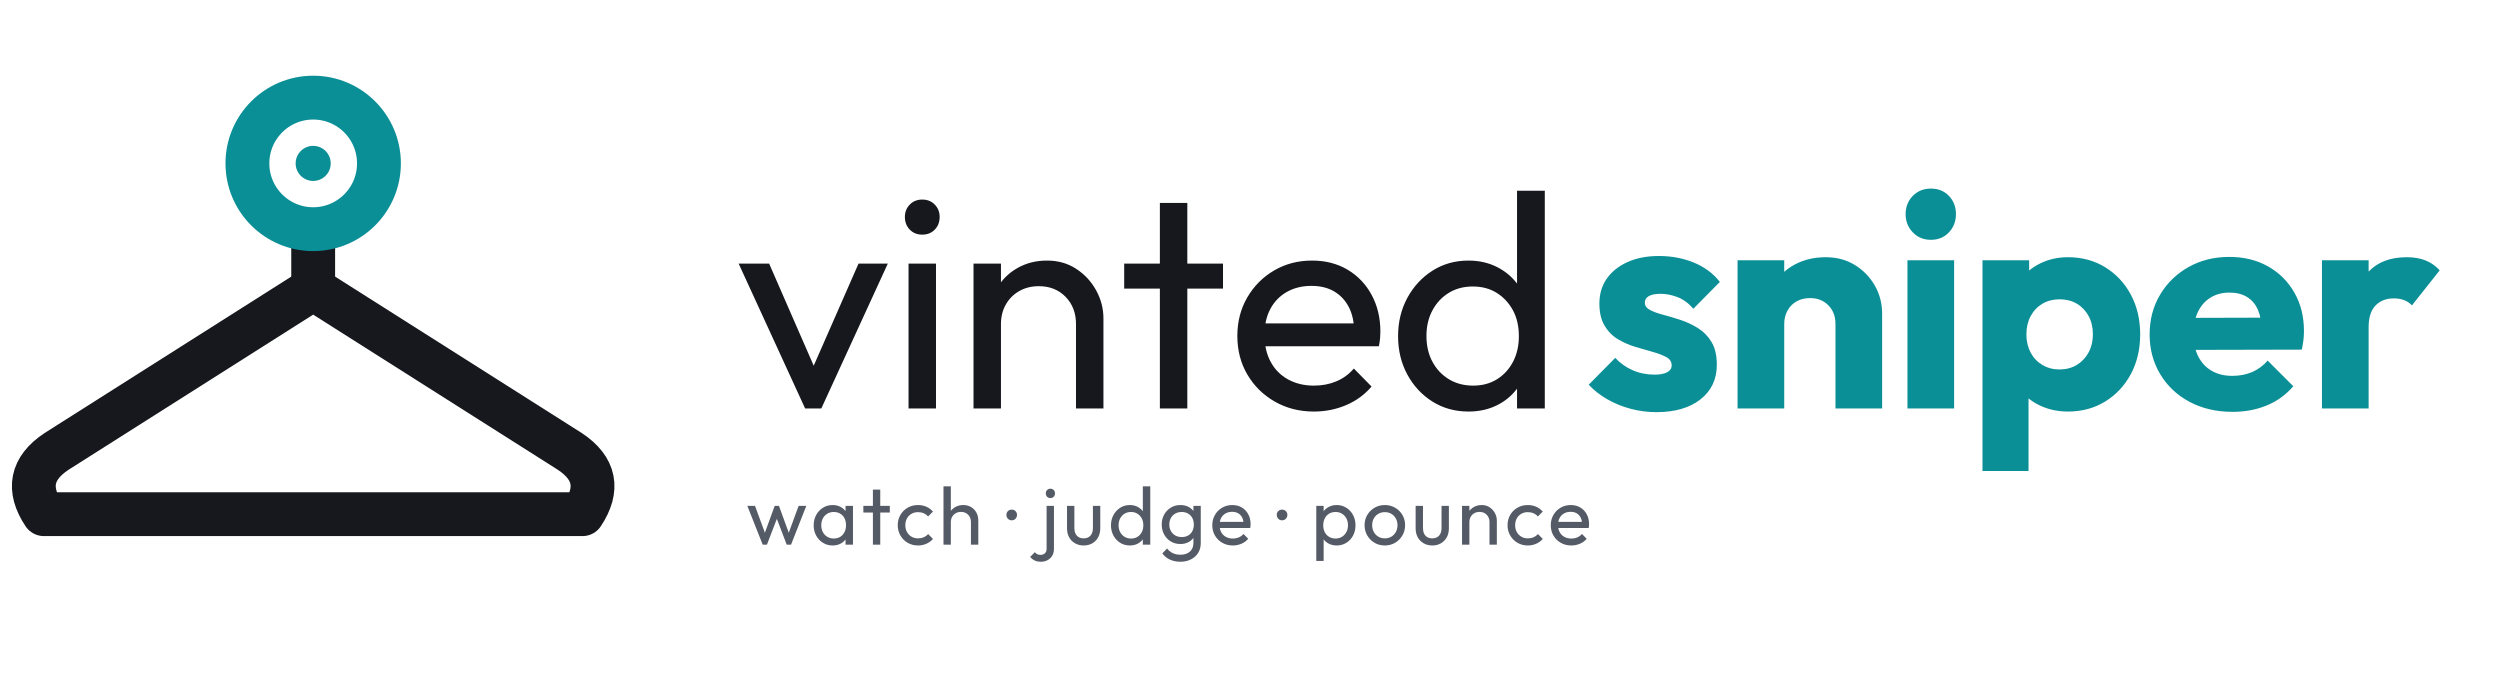
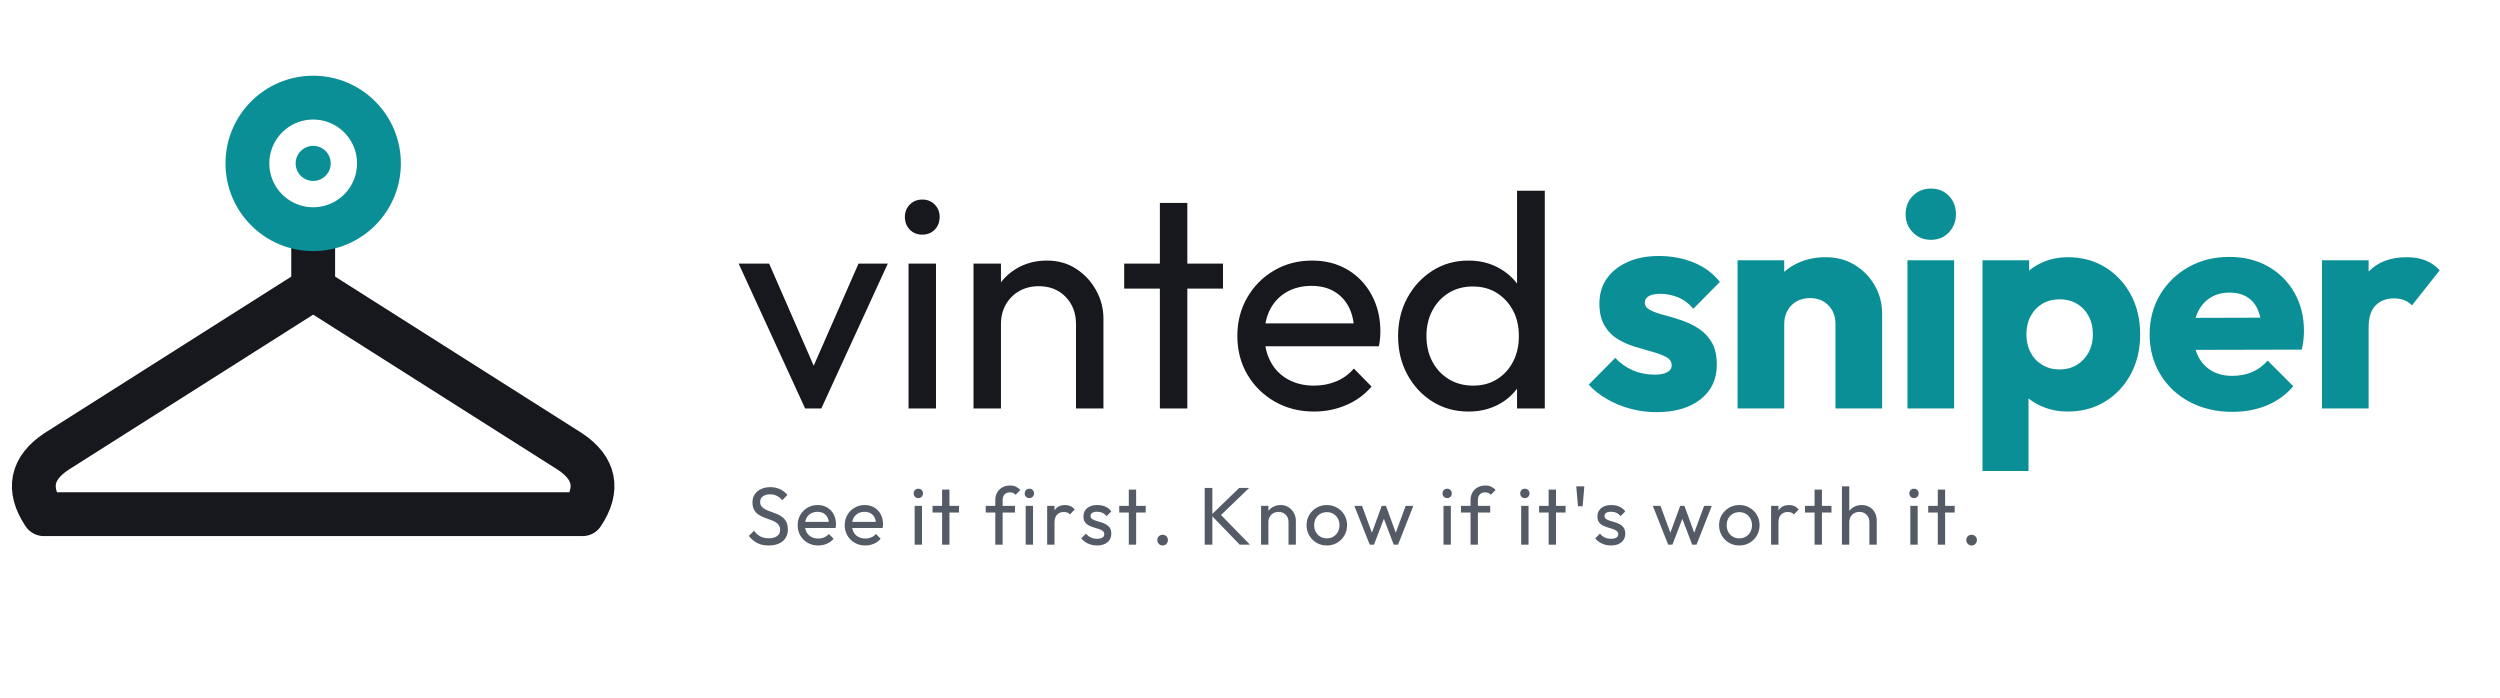
- <svg xmlns="http://www.w3.org/2000/svg" viewBox="0 0 918 256" width="918" height="256" role="img" aria-label="vinted-sniper — watch · judge · pounce">
+ <svg xmlns="http://www.w3.org/2000/svg" viewBox="0 0 918 256" width="918" height="256" role="img" aria-label="vinted-sniper — See it first. Know if it's worth it.">
  <g transform="translate(0 14) scale(2.3)" fill="none" stroke-linecap="round" stroke-linejoin="round">
    <path d="M50 40 L9 66 Q3 70 7 76 L93 76 Q97 70 91 66 Z" stroke="#16181D" stroke-width="7" />
    <path d="M50 40 V31" stroke="#16181D" stroke-width="7" />
    <circle cx="50" cy="20" r="10.5" stroke="#0B8F97" stroke-width="7" />
    <circle cx="50" cy="20" r="2.8" fill="#0B8F97" stroke="none" />
  </g>
  <path d="M295.648 150.0 271.232 96.8H282.432L302.032 141.712H295.536L315.248 96.8H326.0L301.584 150.0ZM333.616 150.0V96.8H343.696V150.0ZM338.656 86.16Q335.856 86.16 334.064 84.312Q332.272 82.464 332.272 79.664Q332.272 76.976 334.064 75.128Q335.856 73.28 338.656 73.28Q341.456 73.28 343.248 75.128Q345.04 76.976 345.04 79.664Q345.04 82.464 343.248 84.312Q341.456 86.16 338.656 86.16ZM395.104 150.0V118.976Q395.104 112.928 391.296 109.008Q387.488 105.088 381.44 105.088Q377.408 105.088 374.272 106.88Q371.136 108.672 369.344 111.808Q367.552 114.944 367.552 118.976L363.408 116.624Q363.408 110.576 366.096 105.872Q368.784 101.168 373.6 98.424Q378.416 95.68 384.464 95.68Q390.512 95.68 395.16 98.704Q399.808 101.728 402.496 106.6Q405.184 111.472 405.184 116.96V150.0ZM357.472 150.0V96.8H367.552V150.0ZM425.904 150.0V74.512H435.984V150.0ZM412.8 105.984V96.8H449.088V105.984ZM482.464 151.12Q474.512 151.12 468.128 147.48Q461.744 143.84 458.048 137.568Q454.352 131.296 454.352 123.344Q454.352 115.504 457.992 109.232Q461.632 102.96 467.848 99.32Q474.064 95.68 481.792 95.68Q489.184 95.68 494.84 99.04Q500.496 102.4 503.688 108.336Q506.88 114.272 506.88 121.776Q506.88 122.896 506.768 124.184Q506.656 125.472 506.32 127.152H461.408V118.752H500.944L497.248 122.0Q497.248 116.624 495.344 112.872Q493.44 109.12 489.968 107.048Q486.496 104.976 481.568 104.976Q476.416 104.976 472.496 107.216Q468.576 109.456 466.448 113.488Q464.32 117.52 464.32 123.008Q464.32 128.608 466.56 132.808Q468.8 137.008 472.944 139.304Q477.088 141.6 482.464 141.6Q486.944 141.6 490.696 140.032Q494.448 138.464 497.136 135.328L503.632 141.936Q499.824 146.416 494.28 148.768Q488.736 151.12 482.464 151.12ZM539.248 151.12Q531.856 151.12 526.032 147.48Q520.208 143.84 516.792 137.568Q513.376 131.296 513.376 123.456Q513.376 115.616 516.792 109.344Q520.208 103.072 526.032 99.376Q531.856 95.68 539.248 95.68Q545.184 95.68 550.0 98.2Q554.816 100.72 557.784 105.144Q560.752 109.568 561.088 115.392V131.408Q560.752 137.12 557.84 141.6Q554.928 146.08 550.112 148.6Q545.296 151.12 539.248 151.12ZM540.928 141.6Q545.968 141.6 549.72 139.248Q553.472 136.896 555.6 132.808Q557.728 128.72 557.728 123.456Q557.728 117.968 555.544 113.936Q553.36 109.904 549.608 107.552Q545.856 105.2 540.816 105.2Q535.776 105.2 531.968 107.552Q528.16 109.904 525.976 113.992Q523.792 118.08 523.792 123.344Q523.792 128.72 525.976 132.808Q528.16 136.896 532.024 139.248Q535.888 141.6 540.928 141.6ZM567.248 150.0H557.056V135.664L558.96 122.672L557.056 109.792V70.032H567.248Z" fill="#16181D" />
  <path d="M608.24 151.344Q603.424 151.344 598.776 150.112Q594.128 148.88 590.152 146.584Q586.176 144.288 583.376 141.264L593.12 131.408Q595.808 134.32 599.504 135.944Q603.2 137.568 607.568 137.568Q610.592 137.568 612.216 136.672Q613.84 135.776 613.84 134.208Q613.84 132.192 611.88 131.128Q609.92 130.064 606.896 129.224Q603.872 128.384 600.512 127.376Q597.152 126.368 594.128 124.576Q591.104 122.784 589.2 119.592Q587.296 116.4 587.296 111.472Q587.296 106.208 589.984 102.344Q592.672 98.48 597.6 96.24Q602.528 94.0 609.136 94.0Q616.08 94.0 621.96 96.408Q627.84 98.816 631.536 103.52L621.792 113.376Q619.216 110.352 616.024 109.12Q612.832 107.888 609.808 107.888Q606.896 107.888 605.44 108.728Q603.984 109.568 603.984 111.136Q603.984 112.816 605.888 113.824Q607.792 114.832 610.816 115.616Q613.84 116.4 617.2 117.52Q620.56 118.64 623.584 120.544Q626.608 122.448 628.512 125.64Q630.416 128.832 630.416 133.984Q630.416 141.936 624.424 146.64Q618.432 151.344 608.24 151.344ZM673.984 150.0V118.976Q673.984 114.72 671.352 112.088Q668.72 109.456 664.688 109.456Q661.888 109.456 659.76 110.632Q657.632 111.808 656.4 113.992Q655.168 116.176 655.168 118.976L648.56 115.728Q648.56 109.344 651.36 104.528Q654.16 99.712 659.144 97.08Q664.128 94.448 670.4 94.448Q676.448 94.448 681.096 97.304Q685.744 100.16 688.432 104.864Q691.12 109.568 691.12 115.168V150.0ZM638.032 150.0V95.568H655.168V150.0ZM700.416 150.0V95.568H717.552V150.0ZM709.04 88.064Q705.008 88.064 702.376 85.32Q699.744 82.576 699.744 78.656Q699.744 74.624 702.376 71.936Q705.008 69.248 709.04 69.248Q713.072 69.248 715.648 71.936Q718.224 74.624 718.224 78.656Q718.224 82.576 715.648 85.32Q713.072 88.064 709.04 88.064ZM759.328 151.12Q753.84 151.12 749.248 148.992Q744.656 146.864 741.744 143.112Q738.832 139.36 738.384 134.544V111.584Q738.832 106.768 741.744 102.848Q744.656 98.928 749.248 96.688Q753.84 94.448 759.328 94.448Q767.056 94.448 773.048 98.144Q779.04 101.84 782.456 108.224Q785.872 114.608 785.872 122.784Q785.872 130.96 782.456 137.344Q779.04 143.728 773.048 147.424Q767.056 151.12 759.328 151.12ZM727.968 172.96V95.568H745.104V109.568L742.304 122.784L744.88 136.0V172.96ZM756.192 135.664Q759.888 135.664 762.632 133.984Q765.376 132.304 766.944 129.392Q768.512 126.48 768.512 122.784Q768.512 118.976 766.944 116.064Q765.376 113.152 762.632 111.528Q759.888 109.904 756.304 109.904Q752.72 109.904 749.976 111.528Q747.232 113.152 745.664 116.064Q744.096 118.976 744.096 122.784Q744.096 126.48 745.608 129.392Q747.12 132.304 749.92 133.984Q752.72 135.664 756.192 135.664ZM819.808 151.232Q810.96 151.232 804.072 147.592Q797.184 143.952 793.264 137.456Q789.344 130.96 789.344 122.784Q789.344 114.608 793.208 108.168Q797.072 101.728 803.68 98.032Q810.288 94.336 818.576 94.336Q826.64 94.336 832.8 97.808Q838.96 101.28 842.488 107.44Q846.016 113.6 846.016 121.552Q846.016 123.008 845.848 124.632Q845.68 126.256 845.232 128.384L798.304 128.496V116.736L837.952 116.624L830.56 121.552Q830.448 116.848 829.104 113.768Q827.76 110.688 825.128 109.064Q822.496 107.44 818.688 107.44Q814.656 107.44 811.688 109.288Q808.72 111.136 807.096 114.496Q805.472 117.856 805.472 122.672Q805.472 127.488 807.208 130.904Q808.944 134.32 812.136 136.168Q815.328 138.016 819.696 138.016Q823.728 138.016 826.976 136.616Q830.224 135.216 832.688 132.416L842.096 141.824Q838.064 146.528 832.352 148.88Q826.64 151.232 819.808 151.232ZM852.624 150.0V95.568H869.76V150.0ZM869.76 120.096 862.592 114.496Q864.72 104.976 869.76 99.712Q874.8 94.448 883.76 94.448Q887.68 94.448 890.648 95.624Q893.616 96.8 895.856 99.264L885.664 112.144Q884.544 110.912 882.864 110.24Q881.184 109.568 879.056 109.568Q874.8 109.568 872.28 112.2Q869.76 114.832 869.76 120.096Z" fill="#0B8F97" />
-   <path d="M280.06 200.0 274.42 185.75H277.24L281.32 196.85H280.42L284.47 185.75H286.03L290.08 196.85H289.18L293.26 185.75H296.08L290.47 200.0H288.88L284.77 189.23H285.76L281.62 200.0ZM305.74 200.3Q303.79 200.3 302.2 199.325Q300.61 198.35 299.695 196.67Q298.78 194.99 298.78 192.89Q298.78 190.79 299.695 189.11Q300.61 187.43 302.185 186.44Q303.76 185.45 305.74 185.45Q307.36 185.45 308.635 186.125Q309.91 186.8 310.69 187.985Q311.47 189.17 311.56 190.73V195.02Q311.47 196.55 310.705 197.75Q309.94 198.95 308.665 199.625Q307.39 200.3 305.74 200.3ZM306.19 197.75Q308.2 197.75 309.43 196.385Q310.66 195.02 310.66 192.89Q310.66 191.42 310.105 190.325Q309.55 189.23 308.53 188.615Q307.51 188.0 306.16 188.0Q304.81 188.0 303.775 188.63Q302.74 189.26 302.155 190.355Q301.57 191.45 301.57 192.86Q301.57 194.3 302.155 195.395Q302.74 196.49 303.79 197.12Q304.84 197.75 306.19 197.75ZM310.48 200.0V196.16L310.99 192.68L310.48 189.23V185.75H313.21V200.0ZM320.53 200.0V179.78H323.23V200.0ZM317.02 188.21V185.75H326.74V188.21ZM337.09 200.3Q334.99 200.3 333.295 199.31Q331.6 198.32 330.625 196.625Q329.65 194.93 329.65 192.86Q329.65 190.76 330.625 189.08Q331.6 187.4 333.295 186.425Q334.99 185.45 337.09 185.45Q338.74 185.45 340.15 186.065Q341.56 186.68 342.58 187.85L340.78 189.65Q340.12 188.87 339.175 188.465Q338.23 188.06 337.09 188.06Q335.74 188.06 334.69 188.675Q333.64 189.29 333.04 190.37Q332.44 191.45 332.44 192.86Q332.44 194.27 333.04 195.35Q333.64 196.43 334.69 197.06Q335.74 197.69 337.09 197.69Q338.23 197.69 339.175 197.285Q340.12 196.88 340.81 196.1L342.58 197.9Q341.59 199.04 340.165 199.67Q338.74 200.3 337.09 200.3ZM356.53 200.0V191.69Q356.53 190.07 355.51 189.02Q354.49 187.97 352.87 187.97Q351.79 187.97 350.95 188.45Q350.11 188.93 349.63 189.77Q349.15 190.61 349.15 191.69L348.04 191.06Q348.04 189.44 348.76 188.18Q349.48 186.92 350.77 186.185Q352.06 185.45 353.68 185.45Q355.3 185.45 356.545 186.17Q357.79 186.89 358.51 188.18Q359.23 189.47 359.23 191.15V200.0ZM346.45 200.0V178.58H349.15V200.0ZM371.5 191.06Q370.66 191.06 370.105 190.475Q369.55 189.89 369.55 189.08Q369.55 188.24 370.105 187.685Q370.66 187.13 371.5 187.13Q372.34 187.13 372.895 187.685Q373.45 188.24 373.45 189.08Q373.45 189.89 372.895 190.475Q372.34 191.06 371.5 191.06ZM382.27 206.27Q380.89 206.27 379.945 205.82Q379 205.37 378.25 204.53L379.99 202.76Q380.41 203.27 380.905 203.51Q381.4 203.75 382.09 203.75Q382.99 203.75 383.65 203.195Q384.31 202.64 384.31 201.53V185.75H387.01V201.5Q387.01 203.06 386.35 204.11Q385.69 205.16 384.61 205.715Q383.53 206.27 382.27 206.27ZM385.69 182.9Q384.97 182.9 384.49 182.405Q384.01 181.91 384.01 181.16Q384.01 180.44 384.49 179.945Q384.97 179.45 385.69 179.45Q386.44 179.45 386.92 179.945Q387.4 180.44 387.4 181.16Q387.4 181.91 386.92 182.405Q386.44 182.9 385.69 182.9ZM397.93 200.3Q396.16 200.3 394.765 199.505Q393.37 198.71 392.59 197.3Q391.81 195.89 391.81 194.03V185.75H394.51V193.91Q394.51 195.08 394.915 195.935Q395.32 196.79 396.1 197.24Q396.88 197.69 397.93 197.69Q399.52 197.69 400.42 196.685Q401.32 195.68 401.32 193.91V185.75H404.02V194.03Q404.02 195.89 403.24 197.3Q402.46 198.71 401.095 199.505Q399.73 200.3 397.93 200.3ZM414.88 200.3Q412.9 200.3 411.34 199.325Q409.78 198.35 408.865 196.67Q407.95 194.99 407.95 192.89Q407.95 190.79 408.865 189.11Q409.78 187.43 411.34 186.44Q412.9 185.45 414.88 185.45Q416.47 185.45 417.76 186.125Q419.05 186.8 419.845 187.985Q420.64 189.17 420.73 190.73V195.02Q420.64 196.55 419.86 197.75Q419.08 198.95 417.79 199.625Q416.5 200.3 414.88 200.3ZM415.33 197.75Q416.68 197.75 417.685 197.12Q418.69 196.49 419.26 195.395Q419.83 194.3 419.83 192.89Q419.83 191.42 419.245 190.34Q418.66 189.26 417.655 188.63Q416.65 188.0 415.3 188.0Q413.95 188.0 412.93 188.63Q411.91 189.26 411.325 190.355Q410.74 191.45 410.74 192.86Q410.74 194.3 411.325 195.395Q411.91 196.49 412.945 197.12Q413.98 197.75 415.33 197.75ZM422.38 200.0H419.65V196.16L420.16 192.68L419.65 189.23V178.58H422.38ZM433.42 206.27Q431.23 206.27 429.535 205.46Q427.84 204.65 426.82 203.18L428.56 201.41Q429.43 202.52 430.63 203.105Q431.83 203.69 433.48 203.69Q435.67 203.69 436.945 202.535Q438.22 201.38 438.22 199.43V195.89L438.7 192.68L438.22 189.5V185.75H440.92V199.43Q440.92 201.47 439.975 203.0Q439.03 204.53 437.335 205.4Q435.64 206.27 433.42 206.27ZM433.42 199.76Q431.47 199.76 429.925 198.83Q428.38 197.9 427.48 196.265Q426.58 194.63 426.58 192.59Q426.58 190.55 427.48 188.945Q428.38 187.34 429.925 186.395Q431.47 185.45 433.42 185.45Q435.1 185.45 436.39 186.11Q437.68 186.77 438.445 187.955Q439.21 189.14 439.27 190.73V194.51Q439.18 196.07 438.415 197.255Q437.65 198.44 436.36 199.1Q435.07 199.76 433.42 199.76ZM433.96 197.21Q435.28 197.21 436.285 196.64Q437.29 196.07 437.83 195.035Q438.37 194.0 438.37 192.62Q438.37 191.24 437.815 190.205Q437.26 189.17 436.27 188.585Q435.28 188.0 433.93 188.0Q432.58 188.0 431.56 188.585Q430.54 189.17 429.955 190.205Q429.37 191.24 429.37 192.59Q429.37 193.94 429.955 194.99Q430.54 196.04 431.575 196.625Q432.61 197.21 433.96 197.21ZM452.68 200.3Q450.55 200.3 448.84 199.325Q447.13 198.35 446.14 196.67Q445.15 194.99 445.15 192.86Q445.15 190.76 446.125 189.08Q447.1 187.4 448.765 186.425Q450.43 185.45 452.5 185.45Q454.48 185.45 455.995 186.35Q457.51 187.25 458.365 188.84Q459.22 190.43 459.22 192.44Q459.22 192.74 459.19 193.085Q459.16 193.43 459.07 193.88H447.04V191.63H457.63L456.64 192.5Q456.64 191.06 456.13 190.055Q455.62 189.05 454.69 188.495Q453.76 187.94 452.44 187.94Q451.06 187.94 450.01 188.54Q448.96 189.14 448.39 190.22Q447.82 191.3 447.82 192.77Q447.82 194.27 448.42 195.395Q449.02 196.52 450.13 197.135Q451.24 197.75 452.68 197.75Q453.88 197.75 454.885 197.33Q455.89 196.91 456.61 196.07L458.35 197.84Q457.33 199.04 455.845 199.67Q454.36 200.3 452.68 200.3ZM470.77 191.06Q469.93 191.06 469.375 190.475Q468.82 189.89 468.82 189.08Q468.82 188.24 469.375 187.685Q469.93 187.13 470.77 187.13Q471.61 187.13 472.165 187.685Q472.72 188.24 472.72 189.08Q472.72 189.89 472.165 190.475Q471.61 191.06 470.77 191.06ZM490.84 200.3Q489.22 200.3 487.915 199.625Q486.61 198.95 485.83 197.75Q485.05 196.55 484.96 195.02V190.73Q485.05 189.17 485.845 187.985Q486.64 186.8 487.945 186.125Q489.25 185.45 490.84 185.45Q492.79 185.45 494.365 186.44Q495.94 187.43 496.84 189.11Q497.74 190.79 497.74 192.89Q497.74 194.99 496.84 196.67Q495.94 198.35 494.365 199.325Q492.79 200.3 490.84 200.3ZM483.34 205.97V185.75H486.04V189.5L485.53 192.95L486.04 196.43V205.97ZM490.39 197.75Q491.74 197.75 492.76 197.12Q493.78 196.49 494.38 195.395Q494.98 194.3 494.98 192.86Q494.98 191.45 494.38 190.34Q493.78 189.23 492.76 188.615Q491.74 188.0 490.42 188.0Q489.07 188.0 488.05 188.615Q487.03 189.23 486.46 190.34Q485.89 191.45 485.89 192.89Q485.89 194.3 486.445 195.395Q487 196.49 488.035 197.12Q489.07 197.75 490.39 197.75ZM508.51 200.3Q506.41 200.3 504.73 199.31Q503.05 198.32 502.06 196.625Q501.07 194.93 501.07 192.83Q501.07 190.76 502.06 189.095Q503.05 187.43 504.73 186.44Q506.41 185.45 508.51 185.45Q510.58 185.45 512.275 186.425Q513.97 187.4 514.96 189.08Q515.95 190.76 515.95 192.83Q515.95 194.93 514.96 196.625Q513.97 198.32 512.275 199.31Q510.58 200.3 508.51 200.3ZM508.51 197.69Q509.86 197.69 510.91 197.06Q511.96 196.43 512.56 195.335Q513.16 194.24 513.16 192.83Q513.16 191.45 512.545 190.37Q511.93 189.29 510.895 188.675Q509.86 188.06 508.51 188.06Q507.16 188.06 506.11 188.675Q505.06 189.29 504.46 190.37Q503.86 191.45 503.86 192.83Q503.86 194.24 504.46 195.335Q505.06 196.43 506.11 197.06Q507.16 197.69 508.51 197.69ZM525.94 200.3Q524.17 200.3 522.775 199.505Q521.38 198.71 520.6 197.3Q519.82 195.89 519.82 194.03V185.75H522.52V193.91Q522.52 195.08 522.925 195.935Q523.33 196.79 524.11 197.24Q524.89 197.69 525.94 197.69Q527.53 197.69 528.43 196.685Q529.33 195.68 529.33 193.91V185.75H532.03V194.03Q532.03 195.89 531.25 197.3Q530.47 198.71 529.105 199.505Q527.74 200.3 525.94 200.3ZM546.94 200.0V191.69Q546.94 190.07 545.92 189.02Q544.9 187.97 543.28 187.97Q542.2 187.97 541.36 188.45Q540.52 188.93 540.04 189.77Q539.56 190.61 539.56 191.69L538.45 191.06Q538.45 189.44 539.17 188.18Q539.89 186.92 541.18 186.185Q542.47 185.45 544.09 185.45Q545.71 185.45 546.955 186.26Q548.2 187.07 548.92 188.375Q549.64 189.68 549.64 191.15V200.0ZM536.86 200.0V185.75H539.56V200.0ZM561.01 200.3Q558.91 200.3 557.215 199.31Q555.52 198.32 554.545 196.625Q553.57 194.93 553.57 192.86Q553.57 190.76 554.545 189.08Q555.52 187.4 557.215 186.425Q558.91 185.45 561.01 185.45Q562.66 185.45 564.07 186.065Q565.48 186.68 566.5 187.85L564.7 189.65Q564.04 188.87 563.095 188.465Q562.15 188.06 561.01 188.06Q559.66 188.06 558.61 188.675Q557.56 189.29 556.96 190.37Q556.36 191.45 556.36 192.86Q556.36 194.27 556.96 195.35Q557.56 196.43 558.61 197.06Q559.66 197.69 561.01 197.69Q562.15 197.69 563.095 197.285Q564.04 196.88 564.73 196.1L566.5 197.9Q565.51 199.04 564.085 199.67Q562.66 200.3 561.01 200.3ZM576.97 200.3Q574.84 200.3 573.13 199.325Q571.42 198.35 570.43 196.67Q569.44 194.99 569.44 192.86Q569.44 190.76 570.415 189.08Q571.39 187.4 573.055 186.425Q574.72 185.45 576.79 185.45Q578.77 185.45 580.285 186.35Q581.8 187.25 582.655 188.84Q583.51 190.43 583.51 192.44Q583.51 192.74 583.48 193.085Q583.45 193.43 583.36 193.88H571.33V191.63H581.92L580.93 192.5Q580.93 191.06 580.42 190.055Q579.91 189.05 578.98 188.495Q578.05 187.94 576.73 187.94Q575.35 187.94 574.3 188.54Q573.25 189.14 572.68 190.22Q572.11 191.3 572.11 192.77Q572.11 194.27 572.71 195.395Q573.31 196.52 574.42 197.135Q575.53 197.75 576.97 197.75Q578.17 197.75 579.175 197.33Q580.18 196.91 580.9 196.07L582.64 197.84Q581.62 199.04 580.135 199.67Q578.65 200.3 576.97 200.3Z" fill="#545B66" />
+   <path d="M282.25 200.3Q279.79 200.3 278.05 199.4Q276.31 198.5 274.96 196.79L276.88 194.87Q277.87 196.25 279.16 196.955Q280.45 197.66 282.34 197.66Q284.2 197.66 285.325 196.85Q286.45 196.04 286.45 194.63Q286.45 193.46 285.91 192.74Q285.37 192.02 284.455 191.555Q283.54 191.09 282.46 190.715Q281.38 190.34 280.3 189.905Q279.22 189.47 278.32 188.825Q277.42 188.18 276.865 187.13Q276.31 186.08 276.31 184.49Q276.31 182.72 277.165 181.475Q278.02 180.23 279.505 179.555Q280.99 178.88 282.85 178.88Q284.89 178.88 286.51 179.675Q288.13 180.47 289.15 181.76L287.23 183.68Q286.3 182.6 285.235 182.06Q284.17 181.52 282.79 181.52Q281.11 181.52 280.12 182.255Q279.13 182.99 279.13 184.31Q279.13 185.36 279.685 186.005Q280.24 186.65 281.14 187.1Q282.04 187.55 283.135 187.925Q284.23 188.3 285.31 188.75Q286.39 189.2 287.29 189.89Q288.19 190.58 288.745 191.675Q289.3 192.77 289.3 194.42Q289.3 197.18 287.395 198.74Q285.49 200.3 282.25 200.3ZM300.43 200.3Q298.3 200.3 296.59 199.325Q294.88 198.35 293.89 196.67Q292.9 194.99 292.9 192.86Q292.9 190.76 293.875 189.08Q294.85 187.4 296.515 186.425Q298.18 185.45 300.25 185.45Q302.23 185.45 303.745 186.35Q305.26 187.25 306.115 188.84Q306.97 190.43 306.97 192.44Q306.97 192.74 306.94 193.085Q306.91 193.43 306.82 193.88H294.79V191.63H305.38L304.39 192.5Q304.39 191.06 303.88 190.055Q303.37 189.05 302.44 188.495Q301.51 187.94 300.19 187.94Q298.81 187.94 297.76 188.54Q296.71 189.14 296.14 190.22Q295.57 191.3 295.57 192.77Q295.57 194.27 296.17 195.395Q296.77 196.52 297.88 197.135Q298.99 197.75 300.43 197.75Q301.63 197.75 302.635 197.33Q303.64 196.91 304.36 196.07L306.1 197.84Q305.08 199.04 303.595 199.67Q302.11 200.3 300.43 200.3ZM317.71 200.3Q315.58 200.3 313.87 199.325Q312.16 198.35 311.17 196.67Q310.18 194.99 310.18 192.86Q310.18 190.76 311.155 189.08Q312.13 187.4 313.795 186.425Q315.46 185.45 317.53 185.45Q319.51 185.45 321.025 186.35Q322.54 187.25 323.395 188.84Q324.25 190.43 324.25 192.44Q324.25 192.74 324.22 193.085Q324.19 193.43 324.1 193.88H312.07V191.63H322.66L321.67 192.5Q321.67 191.06 321.16 190.055Q320.65 189.05 319.72 188.495Q318.79 187.94 317.47 187.94Q316.09 187.94 315.04 188.54Q313.99 189.14 313.42 190.22Q312.85 191.3 312.85 192.77Q312.85 194.27 313.45 195.395Q314.05 196.52 315.16 197.135Q316.27 197.75 317.71 197.75Q318.91 197.75 319.915 197.33Q320.92 196.91 321.64 196.07L323.38 197.84Q322.36 199.04 320.875 199.67Q319.39 200.3 317.71 200.3ZM335.86 200.0V185.75H338.56V200.0ZM337.21 182.9Q336.46 182.9 335.98 182.405Q335.5 181.91 335.5 181.16Q335.5 180.44 335.98 179.945Q336.46 179.45 337.21 179.45Q337.96 179.45 338.44 179.945Q338.92 180.44 338.92 181.16Q338.92 181.91 338.44 182.405Q337.96 182.9 337.21 182.9ZM345.94 200.0V179.78H348.64V200.0ZM342.43 188.21V185.75H352.15V188.21ZM365.47 200.0V183.62Q365.47 182.03 366.16 180.845Q366.85 179.66 368.065 178.97Q369.28 178.28 370.9 178.28Q372.13 178.28 373.03 178.7Q373.93 179.12 374.68 179.93L372.91 181.67Q372.52 181.25 372.04 181.025Q371.56 180.8 370.87 180.8Q369.58 180.8 368.875 181.55Q368.17 182.3 368.17 183.62V200.0ZM361.96 188.21V185.75H372.7V188.21ZM376.63 200.0V185.75H379.33V200.0ZM377.98 182.9Q377.23 182.9 376.75 182.405Q376.27 181.91 376.27 181.16Q376.27 180.44 376.75 179.945Q377.23 179.45 377.98 179.45Q378.73 179.45 379.21 179.945Q379.69 180.44 379.69 181.16Q379.69 181.91 379.21 182.405Q378.73 182.9 377.98 182.9ZM384.52 200.0V185.75H387.22V200.0ZM387.22 191.87 386.2 191.42Q386.2 188.69 387.46 187.07Q388.72 185.45 391.09 185.45Q392.17 185.45 393.04 185.825Q393.91 186.2 394.66 187.07L392.89 188.9Q392.44 188.42 391.9 188.21Q391.36 188.0 390.64 188.0Q389.14 188.0 388.18 188.96Q387.22 189.92 387.22 191.87ZM402.82 200.3Q401.62 200.3 400.555 199.985Q399.49 199.67 398.59 199.085Q397.69 198.5 397.03 197.69L398.77 195.95Q399.55 196.91 400.57 197.375Q401.59 197.84 402.85 197.84Q404.11 197.84 404.8 197.405Q405.49 196.97 405.49 196.19Q405.49 195.41 404.935 194.975Q404.38 194.54 403.51 194.255Q402.64 193.97 401.665 193.685Q400.69 193.4 399.82 192.95Q398.95 192.5 398.395 191.72Q397.84 190.94 397.84 189.65Q397.84 188.36 398.47 187.415Q399.1 186.47 400.225 185.96Q401.35 185.45 402.94 185.45Q404.62 185.45 405.925 186.035Q407.23 186.62 408.07 187.79L406.33 189.53Q405.73 188.75 404.845 188.33Q403.96 187.91 402.85 187.91Q401.68 187.91 401.065 188.315Q400.45 188.72 400.45 189.44Q400.45 190.16 400.99 190.55Q401.53 190.94 402.415 191.21Q403.3 191.48 404.26 191.765Q405.22 192.05 406.09 192.53Q406.96 193.01 407.515 193.82Q408.07 194.63 408.07 195.95Q408.07 197.96 406.645 199.13Q405.22 200.3 402.82 200.3ZM414.49 200.0V179.78H417.19V200.0ZM410.98 188.21V185.75H420.7V188.21ZM426.91 200.3Q426.07 200.3 425.515 199.715Q424.96 199.13 424.96 198.32Q424.96 197.48 425.515 196.925Q426.07 196.37 426.91 196.37Q427.75 196.37 428.305 196.925Q428.86 197.48 428.86 198.32Q428.86 199.13 428.305 199.715Q427.75 200.3 426.91 200.3ZM455.23 200.0 444.73 189.14 455.02 179.18H458.68L447.58 189.86V188.3L458.98 200.0ZM442.36 200.0V179.18H445.18V200.0ZM473.14 200.0V191.69Q473.14 190.07 472.12 189.02Q471.1 187.97 469.48 187.97Q468.4 187.97 467.56 188.45Q466.72 188.93 466.24 189.77Q465.76 190.61 465.76 191.69L464.65 191.06Q464.65 189.44 465.37 188.18Q466.09 186.92 467.38 186.185Q468.67 185.45 470.29 185.45Q471.91 185.45 473.155 186.26Q474.4 187.07 475.12 188.375Q475.84 189.68 475.84 191.15V200.0ZM463.06 200.0V185.75H465.76V200.0ZM487.21 200.3Q485.11 200.3 483.43 199.31Q481.75 198.32 480.76 196.625Q479.77 194.93 479.77 192.83Q479.77 190.76 480.76 189.095Q481.75 187.43 483.43 186.44Q485.11 185.45 487.21 185.45Q489.28 185.45 490.975 186.425Q492.67 187.4 493.66 189.08Q494.65 190.76 494.65 192.83Q494.65 194.93 493.66 196.625Q492.67 198.32 490.975 199.31Q489.28 200.3 487.21 200.3ZM487.21 197.69Q488.56 197.69 489.61 197.06Q490.66 196.43 491.26 195.335Q491.86 194.24 491.86 192.83Q491.86 191.45 491.245 190.37Q490.63 189.29 489.595 188.675Q488.56 188.06 487.21 188.06Q485.86 188.06 484.81 188.675Q483.76 189.29 483.16 190.37Q482.56 191.45 482.56 192.83Q482.56 194.24 483.16 195.335Q483.76 196.43 484.81 197.06Q485.86 197.69 487.21 197.69ZM502.96 200.0 497.32 185.75H500.14L504.22 196.85H503.32L507.37 185.75H508.93L512.98 196.85H512.08L516.16 185.75H518.98L513.37 200.0H511.78L507.67 189.23H508.66L504.52 200.0ZM530.05 200.0V185.75H532.75V200.0ZM531.4 182.9Q530.65 182.9 530.17 182.405Q529.69 181.91 529.69 181.16Q529.69 180.44 530.17 179.945Q530.65 179.45 531.4 179.45Q532.15 179.45 532.63 179.945Q533.11 180.44 533.11 181.16Q533.11 181.91 532.63 182.405Q532.15 182.9 531.4 182.9ZM539.98 200.0V183.62Q539.98 182.03 540.67 180.845Q541.36 179.66 542.575 178.97Q543.79 178.28 545.41 178.28Q546.64 178.28 547.54 178.7Q548.44 179.12 549.19 179.93L547.42 181.67Q547.03 181.25 546.55 181.025Q546.07 180.8 545.38 180.8Q544.09 180.8 543.385 181.55Q542.68 182.3 542.68 183.62V200.0ZM536.47 188.21V185.75H547.21V188.21ZM558.58 200.0V185.75H561.28V200.0ZM559.93 182.9Q559.18 182.9 558.7 182.405Q558.22 181.91 558.22 181.16Q558.22 180.44 558.7 179.945Q559.18 179.45 559.93 179.45Q560.68 179.45 561.16 179.945Q561.64 180.44 561.64 181.16Q561.64 181.91 561.16 182.405Q560.68 182.9 559.93 182.9ZM568.66 200.0V179.78H571.36V200.0ZM565.15 188.21V185.75H574.87V188.21ZM579.43 185.9 578.8 178.58H581.77L581.14 185.9ZM591.55 200.3Q590.35 200.3 589.285 199.985Q588.22 199.67 587.32 199.085Q586.42 198.5 585.76 197.69L587.5 195.95Q588.28 196.91 589.3 197.375Q590.32 197.84 591.58 197.84Q592.84 197.84 593.53 197.405Q594.22 196.97 594.22 196.19Q594.22 195.41 593.665 194.975Q593.11 194.54 592.24 194.255Q591.37 193.97 590.395 193.685Q589.42 193.4 588.55 192.95Q587.68 192.5 587.125 191.72Q586.57 190.94 586.57 189.65Q586.57 188.36 587.2 187.415Q587.83 186.47 588.955 185.96Q590.08 185.45 591.67 185.45Q593.35 185.45 594.655 186.035Q595.96 186.62 596.8 187.79L595.06 189.53Q594.46 188.75 593.575 188.33Q592.69 187.91 591.58 187.91Q590.41 187.91 589.795 188.315Q589.18 188.72 589.18 189.44Q589.18 190.16 589.72 190.55Q590.26 190.94 591.145 191.21Q592.03 191.48 592.99 191.765Q593.95 192.05 594.82 192.53Q595.69 193.01 596.245 193.82Q596.8 194.63 596.8 195.95Q596.8 197.96 595.375 199.13Q593.95 200.3 591.55 200.3ZM612.55 200.0 606.91 185.75H609.73L613.81 196.85H612.91L616.96 185.75H618.52L622.57 196.85H621.67L625.75 185.75H628.57L622.96 200.0H621.37L617.26 189.23H618.25L614.11 200.0ZM638.68 200.3Q636.58 200.3 634.9 199.31Q633.22 198.32 632.23 196.625Q631.24 194.93 631.24 192.83Q631.24 190.76 632.23 189.095Q633.22 187.43 634.9 186.44Q636.58 185.45 638.68 185.45Q640.75 185.45 642.445 186.425Q644.14 187.4 645.13 189.08Q646.12 190.76 646.12 192.83Q646.12 194.93 645.13 196.625Q644.14 198.32 642.445 199.31Q640.75 200.3 638.68 200.3ZM638.68 197.69Q640.03 197.69 641.08 197.06Q642.13 196.43 642.73 195.335Q643.33 194.24 643.33 192.83Q643.33 191.45 642.715 190.37Q642.1 189.29 641.065 188.675Q640.03 188.06 638.68 188.06Q637.33 188.06 636.28 188.675Q635.23 189.29 634.63 190.37Q634.03 191.45 634.03 192.83Q634.03 194.24 634.63 195.335Q635.23 196.43 636.28 197.06Q637.33 197.69 638.68 197.69ZM650.35 200.0V185.75H653.05V200.0ZM653.05 191.87 652.03 191.42Q652.03 188.69 653.29 187.07Q654.55 185.45 656.92 185.45Q658.0 185.45 658.87 185.825Q659.74 186.2 660.49 187.07L658.72 188.9Q658.27 188.42 657.73 188.21Q657.19 188.0 656.47 188.0Q654.97 188.0 654.01 188.96Q653.05 189.92 653.05 191.87ZM666.31 200.0V179.78H669.01V200.0ZM662.8 188.21V185.75H672.52V188.21ZM686.44 200.0V191.69Q686.44 190.07 685.42 189.02Q684.4 187.97 682.78 187.97Q681.7 187.97 680.86 188.45Q680.02 188.93 679.54 189.77Q679.06 190.61 679.06 191.69L677.95 191.06Q677.95 189.44 678.67 188.18Q679.39 186.92 680.68 186.185Q681.97 185.45 683.59 185.45Q685.21 185.45 686.455 186.17Q687.7 186.89 688.42 188.18Q689.14 189.47 689.14 191.15V200.0ZM676.36 200.0V178.58H679.06V200.0ZM701.47 200.0V185.75H704.17V200.0ZM702.82 182.9Q702.07 182.9 701.59 182.405Q701.11 181.91 701.11 181.16Q701.11 180.44 701.59 179.945Q702.07 179.45 702.82 179.45Q703.57 179.45 704.05 179.945Q704.53 180.44 704.53 181.16Q704.53 181.91 704.05 182.405Q703.57 182.9 702.82 182.9ZM711.55 200.0V179.78H714.25V200.0ZM708.04 188.21V185.75H717.76V188.21ZM723.97 200.3Q723.13 200.3 722.575 199.715Q722.02 199.13 722.02 198.32Q722.02 197.48 722.575 196.925Q723.13 196.37 723.97 196.37Q724.81 196.37 725.365 196.925Q725.92 197.48 725.92 198.32Q725.92 199.13 725.365 199.715Q724.81 200.3 723.97 200.3Z" fill="#545B66" />
</svg>
